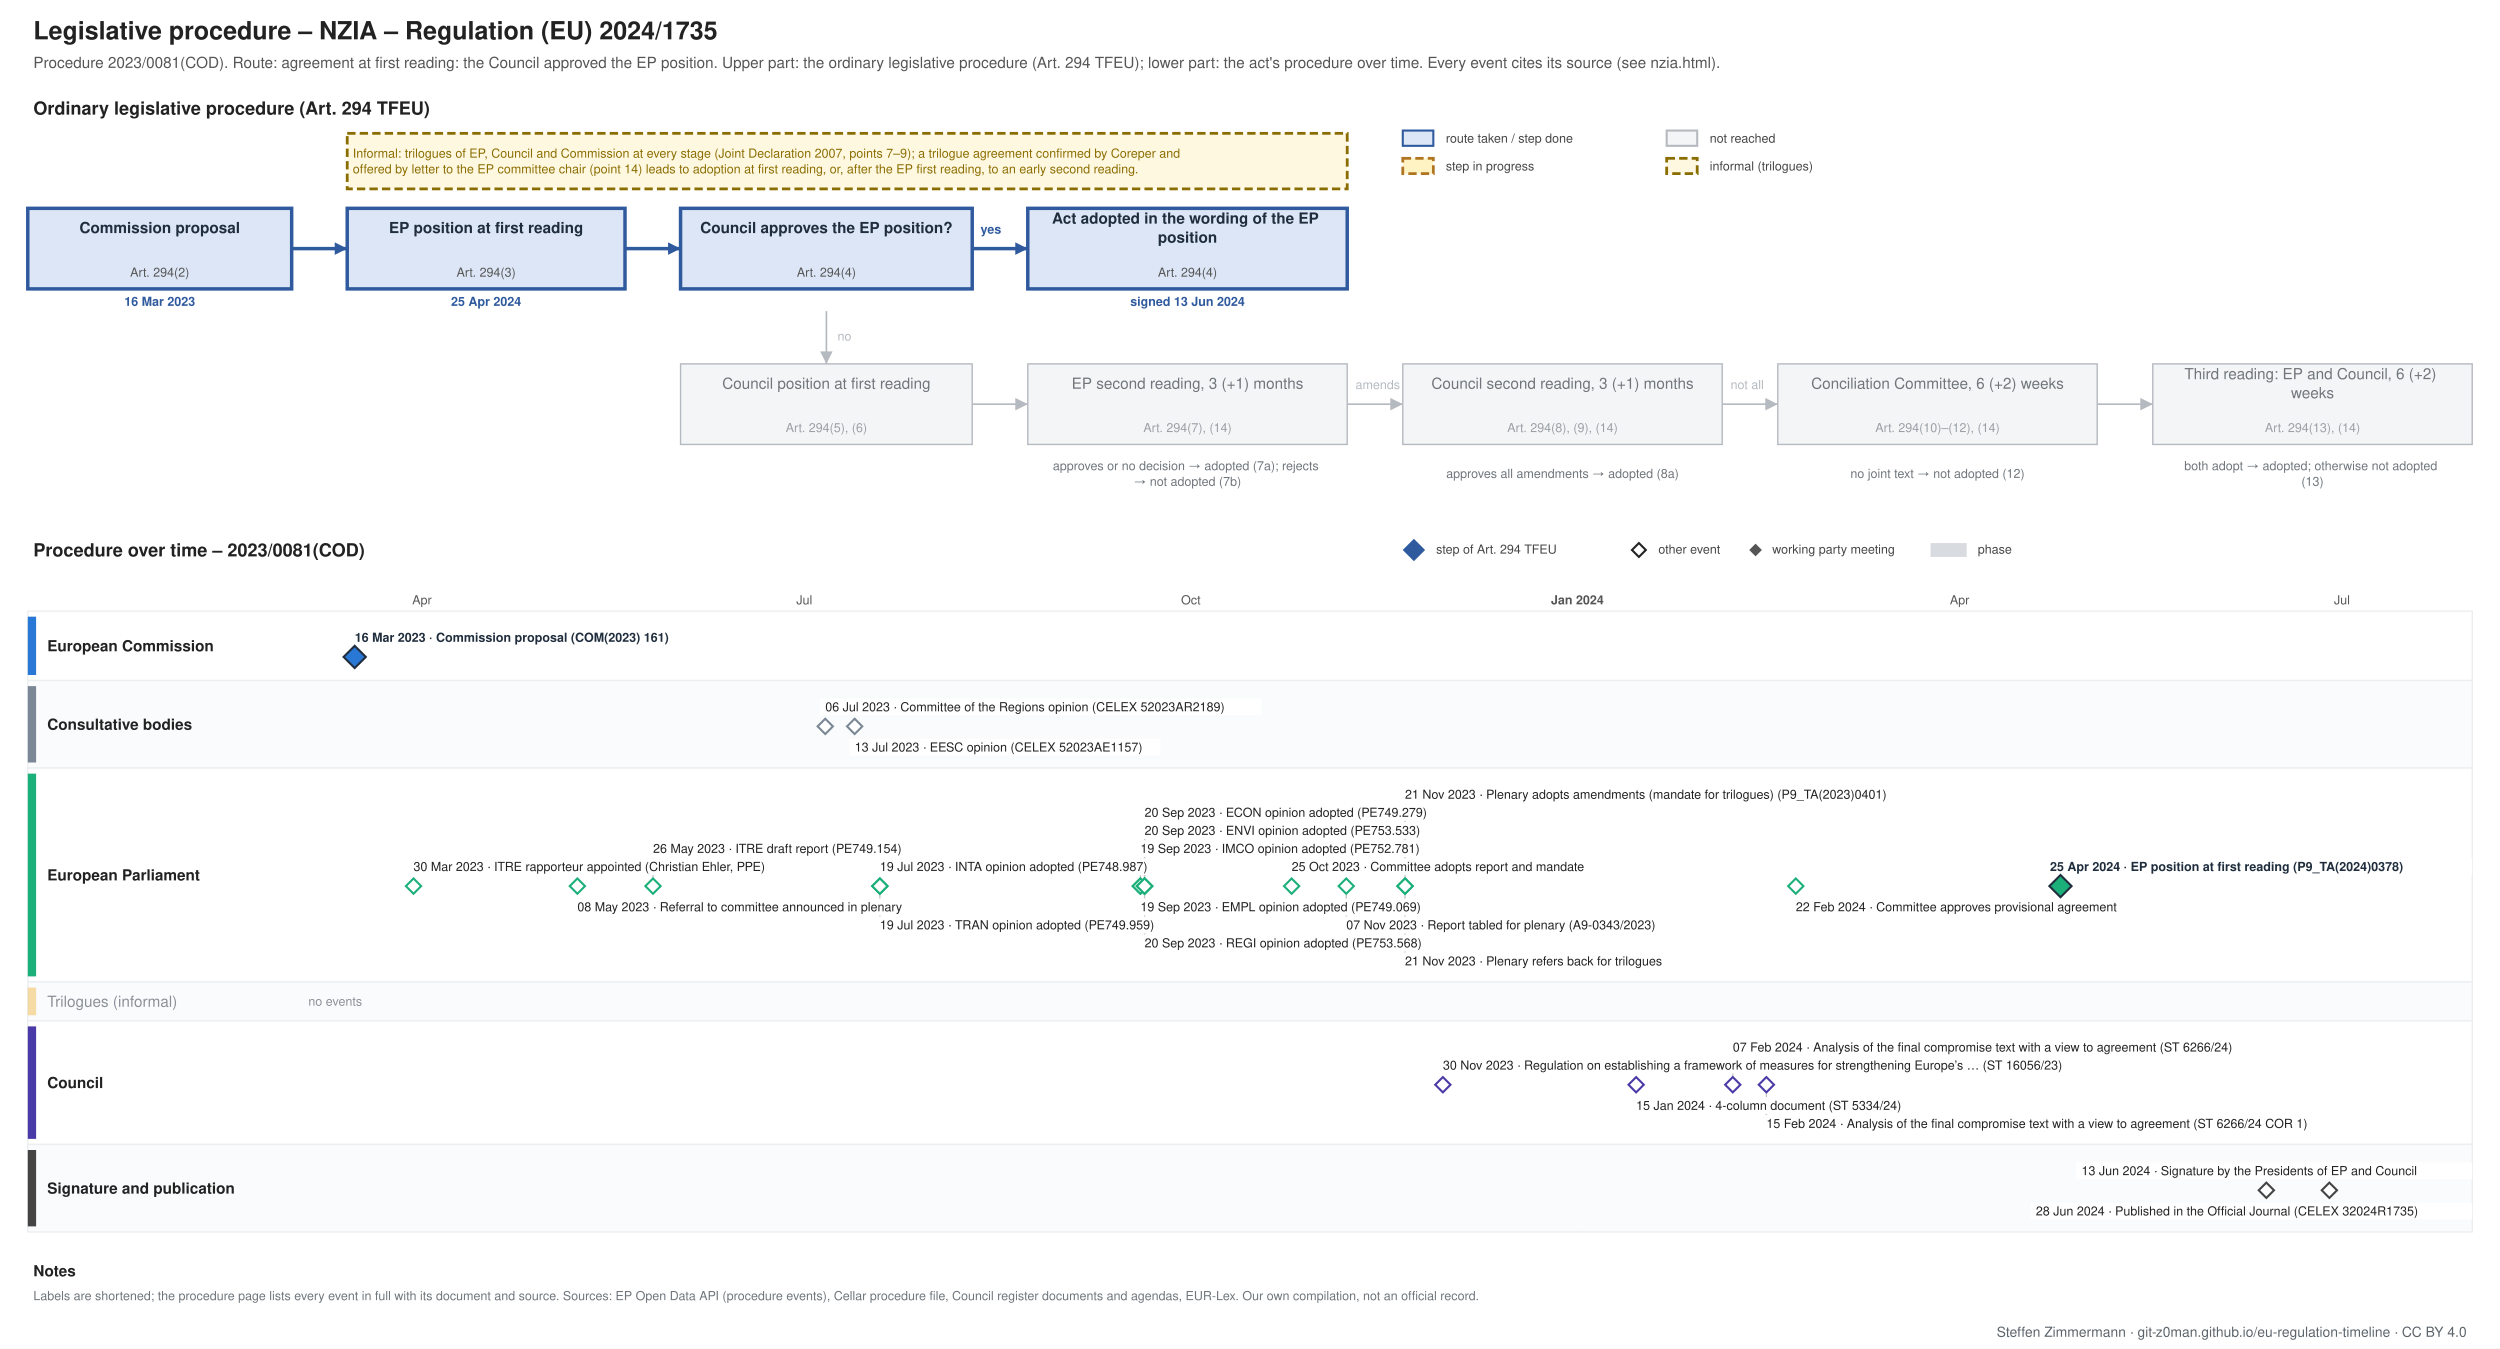
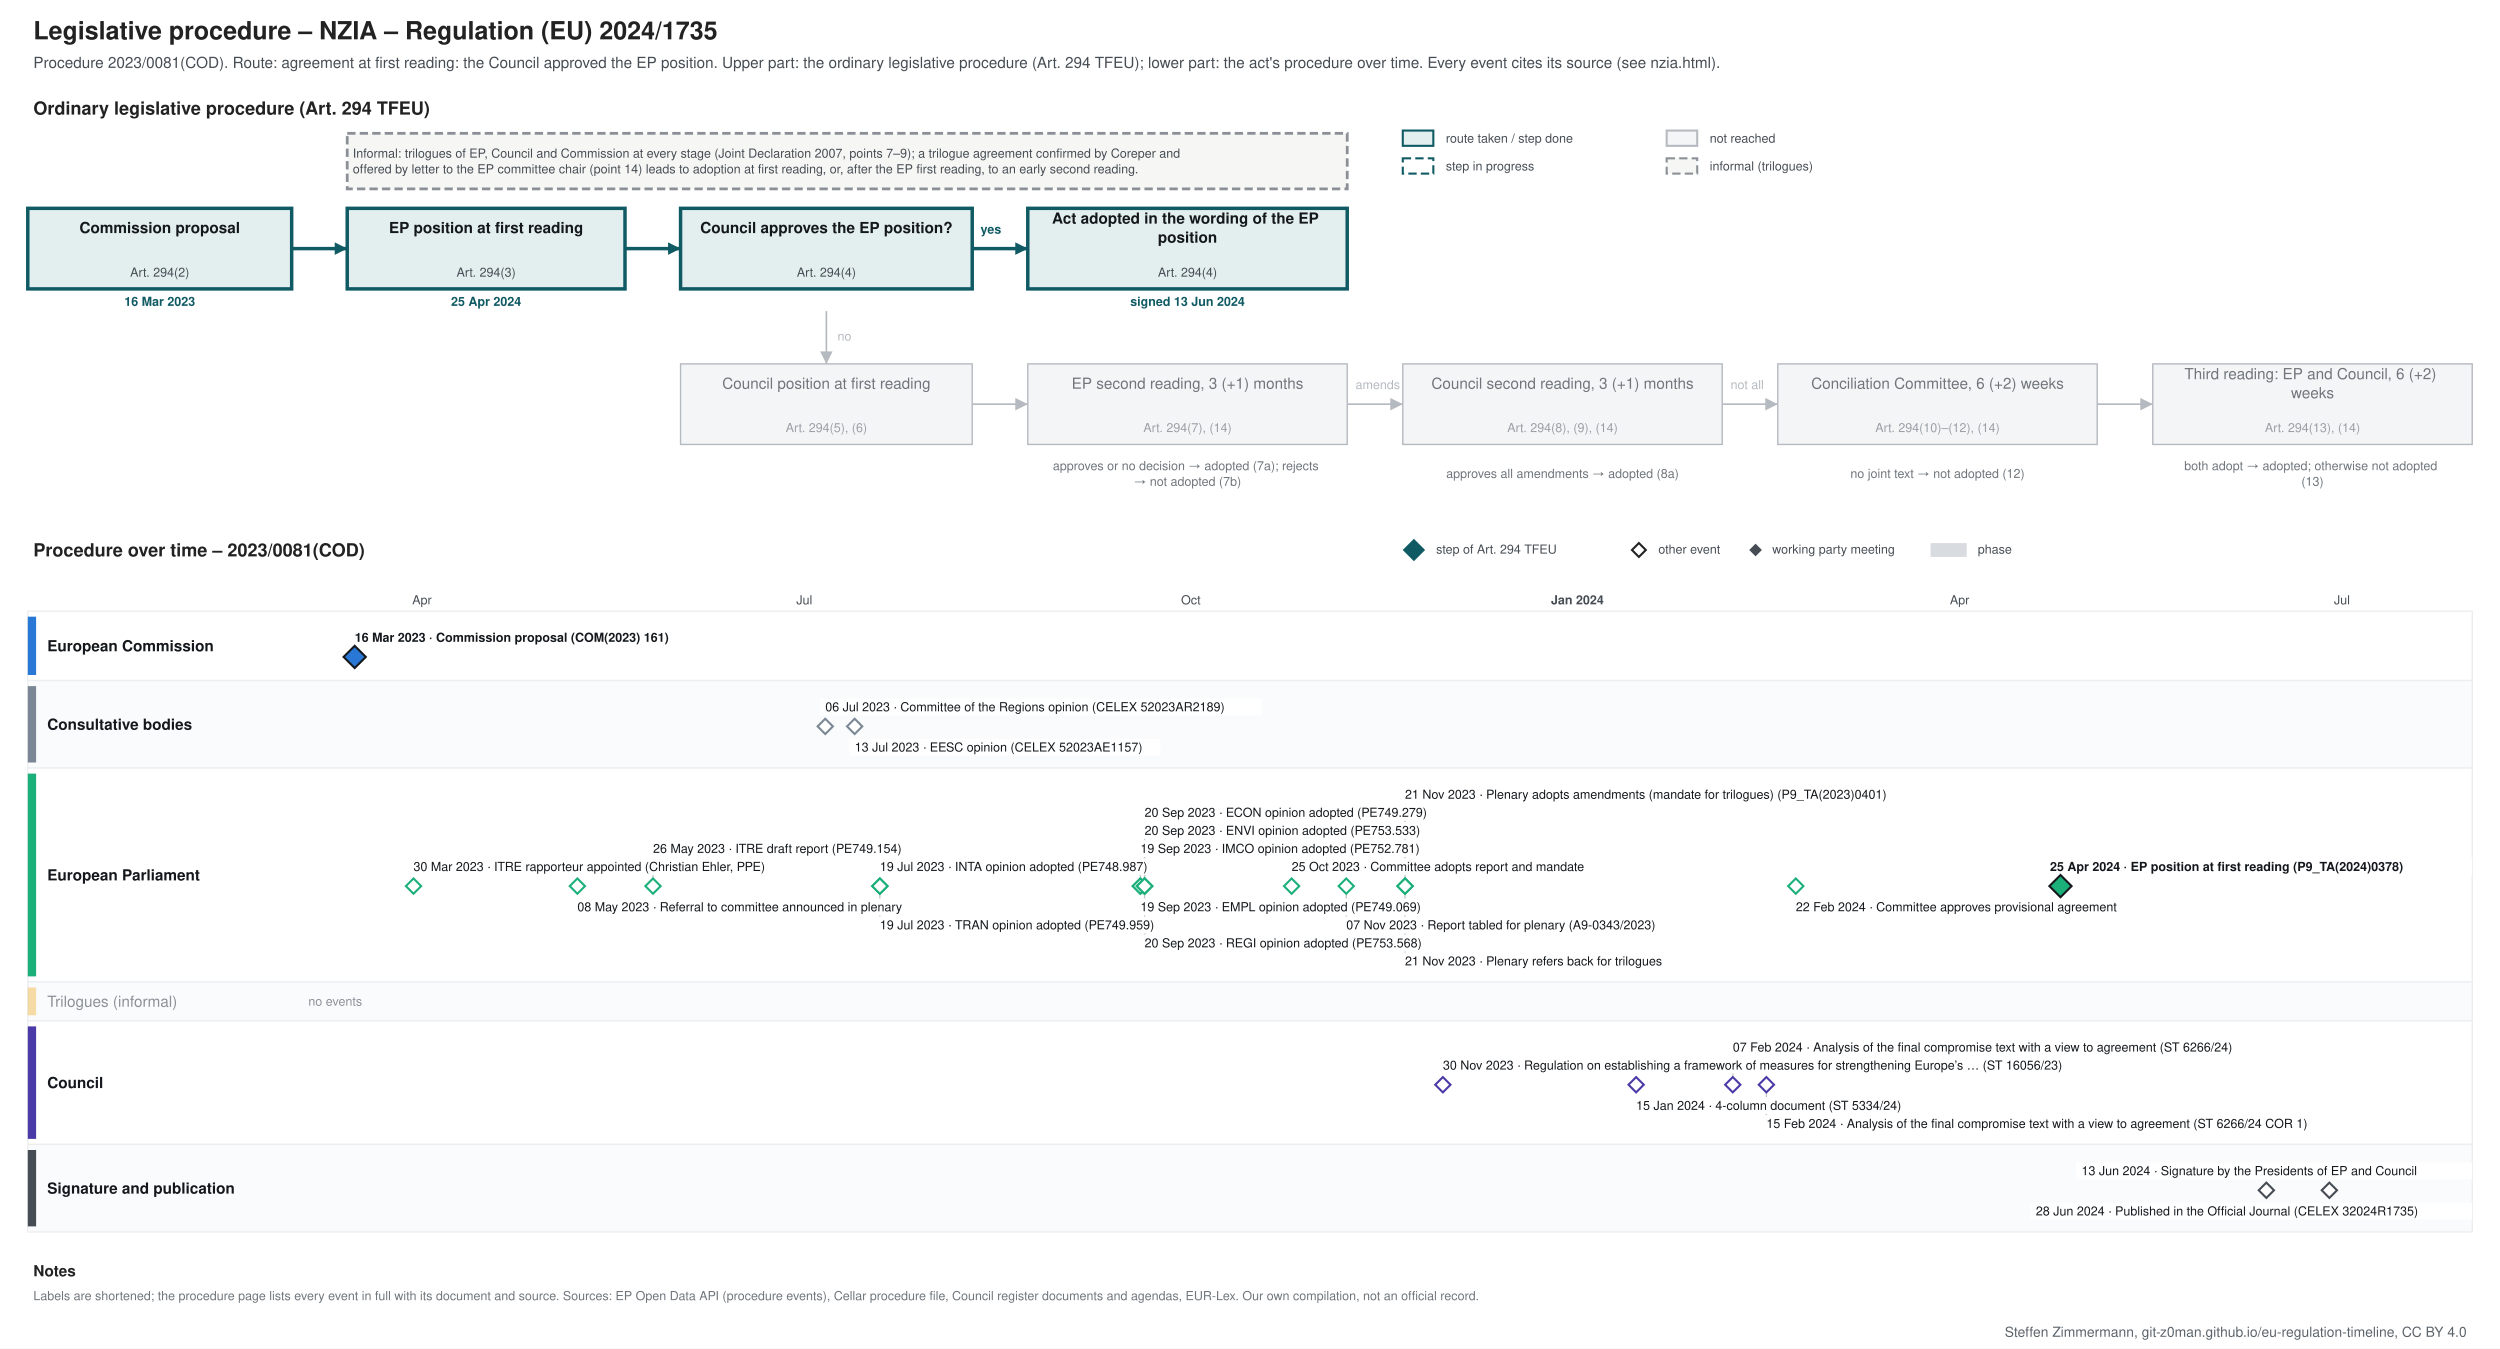
- <svg xmlns="http://www.w3.org/2000/svg" xmlns:xlink="http://www.w3.org/1999/xlink" width="1800" height="971" viewBox="0 0 1800 971" font-family="Helvetica, Arial, sans-serif">
+ <svg xmlns="http://www.w3.org/2000/svg" xmlns:xlink="http://www.w3.org/1999/xlink" width="1800" height="971" viewBox="0 0 1800 971" font-family="&quot;Source Sans 3&quot;, Helvetica, Arial, sans-serif">
  <rect width="1800" height="971" fill="#ffffff" />
  <g class="procedure" data-route="agreement at first reading: the Council approved the EP position" data-state="adopted" data-as_of="">
    <text font-size="18" fill="#222222" text-anchor="start" font-weight="bold">
      <tspan x="24.0" y="28.3">Legislative procedure – NZIA – Regulation (EU) 2024/1735</tspan>
    </text>
-     <text font-size="11" fill="#555555" text-anchor="start">
+     <text font-size="11" fill="#454c53" text-anchor="start">
      <tspan x="24.0" y="48.9">Procedure 2023/0081(COD). Route: agreement at first reading: the Council approved the EP position. Upper part: the ordinary legislative procedure (Art. 294 TFEU); lower part: the act's procedure over time. Every event cites its source (see nzia.html).</tspan>
    </text>
    <text font-size="13" fill="#222222" text-anchor="start" font-weight="bold">
      <tspan x="24.0" y="82.5">Ordinary legislative procedure (Art. 294 TFEU)</tspan>
    </text>
-     <rect x="1010.0" y="94.0" width="22.0" height="11.0" fill="#dce6f6" stroke="#2f5a9e" stroke-width="1.5" />
-     <text font-size="9" fill="#444444" text-anchor="start">
+     <rect x="1010.0" y="94.0" width="22.0" height="11.0" fill="#e3eeef" stroke="#0f5a63" stroke-width="1.5" />
+     <text font-size="9" fill="#454c53" text-anchor="start">
      <tspan x="1041.0" y="102.7">route taken / step done</tspan>
    </text>
-     <rect x="1010.0" y="114.0" width="22.0" height="11.0" fill="#fff3c4" stroke="#b07520" stroke-dasharray="6 3" stroke-width="2" />
-     <text font-size="9" fill="#444444" text-anchor="start">
+     <rect x="1010.0" y="114.0" width="22.0" height="11.0" fill="#ffffff" stroke="#0f5a63" stroke-dasharray="6 3" stroke-width="1.5" />
+     <text font-size="9" fill="#454c53" text-anchor="start">
      <tspan x="1041.0" y="122.7">step in progress</tspan>
    </text>
    <rect x="1200.0" y="94.0" width="22.0" height="11.0" fill="#f4f5f6" stroke="#b5bac0" stroke-width="1.5" />
-     <text font-size="9" fill="#444444" text-anchor="start">
+     <text font-size="9" fill="#454c53" text-anchor="start">
      <tspan x="1231.0" y="102.7">not reached</tspan>
    </text>
-     <rect x="1200.0" y="114.0" width="22.0" height="11.0" fill="#fff8e1" stroke="#8a6d00" stroke-dasharray="6 3" stroke-width="2" />
-     <text font-size="9" fill="#444444" text-anchor="start">
+     <rect x="1200.0" y="114.0" width="22.0" height="11.0" fill="#f6f6f4" stroke="#8a9096" stroke-dasharray="6 3" stroke-width="1.5" />
+     <text font-size="9" fill="#454c53" text-anchor="start">
      <tspan x="1231.0" y="122.7">informal (trilogues)</tspan>
    </text>
-     <rect x="20.0" y="150.0" width="190.0" height="58.0" fill="#dce6f6" stroke="#2f5a9e" stroke-width="2.5" />
-     <text font-size="11" fill="#1f2d3d" text-anchor="middle" font-weight="bold">
+     <rect x="20.0" y="150.0" width="190.0" height="58.0" fill="#e3eeef" stroke="#0f5a63" stroke-width="2.5" />
+     <text font-size="11" fill="#14181c" text-anchor="middle" font-weight="bold">
      <tspan x="115.0" y="167.8">Commission proposal</tspan>
    </text>
-     <text font-size="9" fill="#555555" text-anchor="middle">
+     <text font-size="9" fill="#454c53" text-anchor="middle">
      <tspan x="115.0" y="199.2">Art. 294(2)</tspan>
    </text>
-     <text font-size="9" fill="#2f5a9e" text-anchor="middle" font-weight="bold">
+     <text font-size="9" fill="#0f5a63" text-anchor="middle" font-weight="bold">
      <tspan x="115.0" y="220.2">16 Mar 2023</tspan>
    </text>
-     <rect x="250.0" y="150.0" width="200.0" height="58.0" fill="#dce6f6" stroke="#2f5a9e" stroke-width="2.5" />
-     <text font-size="11" fill="#1f2d3d" text-anchor="middle" font-weight="bold">
+     <rect x="250.0" y="150.0" width="200.0" height="58.0" fill="#e3eeef" stroke="#0f5a63" stroke-width="2.5" />
+     <text font-size="11" fill="#14181c" text-anchor="middle" font-weight="bold">
      <tspan x="350.0" y="167.8">EP position at first reading</tspan>
    </text>
-     <text font-size="9" fill="#555555" text-anchor="middle">
+     <text font-size="9" fill="#454c53" text-anchor="middle">
      <tspan x="350.0" y="199.2">Art. 294(3)</tspan>
    </text>
-     <text font-size="9" fill="#2f5a9e" text-anchor="middle" font-weight="bold">
+     <text font-size="9" fill="#0f5a63" text-anchor="middle" font-weight="bold">
      <tspan x="350.0" y="220.2">25 Apr 2024</tspan>
    </text>
-     <rect x="490.0" y="150.0" width="210.0" height="58.0" fill="#dce6f6" stroke="#2f5a9e" stroke-width="2.5" />
-     <text font-size="11" fill="#1f2d3d" text-anchor="middle" font-weight="bold">
+     <rect x="490.0" y="150.0" width="210.0" height="58.0" fill="#e3eeef" stroke="#0f5a63" stroke-width="2.5" />
+     <text font-size="11" fill="#14181c" text-anchor="middle" font-weight="bold">
      <tspan x="595.0" y="167.8">Council approves the EP position?</tspan>
    </text>
-     <text font-size="9" fill="#555555" text-anchor="middle">
+     <text font-size="9" fill="#454c53" text-anchor="middle">
      <tspan x="595.0" y="199.2">Art. 294(4)</tspan>
    </text>
-     <rect x="740.0" y="150.0" width="230.0" height="58.0" fill="#dce6f6" stroke="#2f5a9e" stroke-width="2.5" />
-     <text font-size="11" fill="#1f2d3d" text-anchor="middle" font-weight="bold">
+     <rect x="740.0" y="150.0" width="230.0" height="58.0" fill="#e3eeef" stroke="#0f5a63" stroke-width="2.5" />
+     <text font-size="11" fill="#14181c" text-anchor="middle" font-weight="bold">
      <tspan x="855.0" y="161.0">Act adopted in the wording of the EP</tspan>
      <tspan x="855.0" y="174.7">position</tspan>
    </text>
-     <text font-size="9" fill="#555555" text-anchor="middle">
+     <text font-size="9" fill="#454c53" text-anchor="middle">
      <tspan x="855.0" y="199.2">Art. 294(4)</tspan>
    </text>
-     <text font-size="9" fill="#2f5a9e" text-anchor="middle" font-weight="bold">
+     <text font-size="9" fill="#0f5a63" text-anchor="middle" font-weight="bold">
      <tspan x="855.0" y="220.2">signed 13 Jun 2024</tspan>
    </text>
    <rect x="490.0" y="262.0" width="210.0" height="58.0" fill="#f4f5f6" stroke="#b5bac0" stroke-width="1" />
    <text font-size="11" fill="#6f757b" text-anchor="middle">
      <tspan x="595.0" y="279.9">Council position at first reading</tspan>
    </text>
    <text font-size="9" fill="#9aa0a6" text-anchor="middle">
      <tspan x="595.0" y="311.1">Art. 294(5), (6)</tspan>
    </text>
    <rect x="740.0" y="262.0" width="230.0" height="58.0" fill="#f4f5f6" stroke="#b5bac0" stroke-width="1" />
    <text font-size="11" fill="#6f757b" text-anchor="middle">
      <tspan x="855.0" y="279.9">EP second reading, 3 (+1) months</tspan>
    </text>
    <text font-size="9" fill="#9aa0a6" text-anchor="middle">
      <tspan x="855.0" y="311.1">Art. 294(7), (14)</tspan>
    </text>
    <rect x="1010.0" y="262.0" width="230.0" height="58.0" fill="#f4f5f6" stroke="#b5bac0" stroke-width="1" />
    <text font-size="11" fill="#6f757b" text-anchor="middle">
      <tspan x="1125.0" y="279.9">Council second reading, 3 (+1) months</tspan>
    </text>
    <text font-size="9" fill="#9aa0a6" text-anchor="middle">
      <tspan x="1125.0" y="311.1">Art. 294(8), (9), (14)</tspan>
    </text>
    <rect x="1280.0" y="262.0" width="230.0" height="58.0" fill="#f4f5f6" stroke="#b5bac0" stroke-width="1" />
    <text font-size="11" fill="#6f757b" text-anchor="middle">
      <tspan x="1395.0" y="279.9">Conciliation Committee, 6 (+2) weeks</tspan>
    </text>
    <text font-size="9" fill="#9aa0a6" text-anchor="middle">
      <tspan x="1395.0" y="311.1">Art. 294(10)–(12), (14)</tspan>
    </text>
    <rect x="1550.0" y="262.0" width="230.0" height="58.0" fill="#f4f5f6" stroke="#b5bac0" stroke-width="1" />
    <text font-size="11" fill="#6f757b" text-anchor="middle">
      <tspan x="1665.0" y="273.0">Third reading: EP and Council, 6 (+2)</tspan>
      <tspan x="1665.0" y="286.7">weeks</tspan>
    </text>
    <text font-size="9" fill="#9aa0a6" text-anchor="middle">
      <tspan x="1665.0" y="311.1">Art. 294(13), (14)</tspan>
    </text>
    <text font-size="9" fill="#6f757b" text-anchor="middle">
      <tspan x="855.0" y="338.5">approves or no decision → adopted (7a); rejects</tspan>
      <tspan x="855.0" y="349.8">→ not adopted (7b)</tspan>
    </text>
    <text font-size="9" fill="#6f757b" text-anchor="middle">
      <tspan x="1125.0" y="344.1">approves all amendments → adopted (8a)</tspan>
    </text>
    <text font-size="9" fill="#6f757b" text-anchor="middle">
      <tspan x="1395.0" y="344.1">no joint text → not adopted (12)</tspan>
    </text>
    <text font-size="9" fill="#6f757b" text-anchor="middle">
      <tspan x="1665.0" y="338.5">both adopt → adopted; otherwise not adopted</tspan>
      <tspan x="1665.0" y="349.8">(13)</tspan>
    </text>
-     <polyline points="210.0,179.0 250.0,179.0" fill="none" stroke="#2f5a9e" stroke-width="2.5" />
-     <polygon points="250.0,179.0 241.0,183.5 241.0,174.5" fill="#2f5a9e" />
-     <polyline points="450.0,179.0 490.0,179.0" fill="none" stroke="#2f5a9e" stroke-width="2.5" />
-     <polygon points="490.0,179.0 481.0,183.5 481.0,174.5" fill="#2f5a9e" />
-     <polyline points="700.0,179.0 740.0,179.0" fill="none" stroke="#2f5a9e" stroke-width="2.5" />
-     <polygon points="740.0,179.0 731.0,183.5 731.0,174.5" fill="#2f5a9e" />
-     <text font-size="9" fill="#2f5a9e" text-anchor="start" font-weight="bold">
+     <polyline points="210.0,179.0 250.0,179.0" fill="none" stroke="#0f5a63" stroke-width="2.5" />
+     <polygon points="250.0,179.0 241.0,183.5 241.0,174.5" fill="#0f5a63" />
+     <polyline points="450.0,179.0 490.0,179.0" fill="none" stroke="#0f5a63" stroke-width="2.5" />
+     <polygon points="490.0,179.0 481.0,183.5 481.0,174.5" fill="#0f5a63" />
+     <polyline points="700.0,179.0 740.0,179.0" fill="none" stroke="#0f5a63" stroke-width="2.5" />
+     <polygon points="740.0,179.0 731.0,183.5 731.0,174.5" fill="#0f5a63" />
+     <text font-size="9" fill="#0f5a63" text-anchor="start" font-weight="bold">
      <tspan x="706.0" y="168.2">yes</tspan>
    </text>
    <polyline points="595.0,224.0 595.0,262.0" fill="none" stroke="#b5bac0" stroke-width="1.2" />
    <polygon points="595.0,262.0 590.5,253.0 599.5,253.0" fill="#b5bac0" />
    <text font-size="9" fill="#b5bac0" text-anchor="start">
      <tspan x="603.0" y="245.2">no</tspan>
    </text>
    <polyline points="700.0,291.0 740.0,291.0" fill="none" stroke="#b5bac0" stroke-width="1.2" />
    <polygon points="740.0,291.0 731.0,295.5 731.0,286.5" fill="#b5bac0" />
    <polyline points="970.0,291.0 1010.0,291.0" fill="none" stroke="#b5bac0" stroke-width="1.2" />
    <polygon points="1010.0,291.0 1001.0,295.5 1001.0,286.5" fill="#b5bac0" />
    <polyline points="1240.0,291.0 1280.0,291.0" fill="none" stroke="#b5bac0" stroke-width="1.2" />
    <polygon points="1280.0,291.0 1271.0,295.5 1271.0,286.5" fill="#b5bac0" />
    <polyline points="1510.0,291.0 1550.0,291.0" fill="none" stroke="#b5bac0" stroke-width="1.2" />
    <polygon points="1550.0,291.0 1541.0,295.5 1541.0,286.5" fill="#b5bac0" />
    <text font-size="9" fill="#b5bac0" text-anchor="start">
      <tspan x="976.0" y="280.1">amends</tspan>
    </text>
    <text font-size="9" fill="#b5bac0" text-anchor="start">
      <tspan x="1246.0" y="280.1">not all</tspan>
    </text>
-     <rect x="250.0" y="96.0" width="720.0" height="40.0" fill="#fff8e1" stroke="#8a6d00" stroke-dasharray="6 3" stroke-width="2" />
-     <text font-size="9" fill="#8a6d00" text-anchor="start">
+     <rect x="250.0" y="96.0" width="720.0" height="40.0" fill="#f6f6f4" stroke="#8a9096" stroke-dasharray="6 3" stroke-width="2" />
+     <text font-size="9" fill="#454c53" text-anchor="start">
      <tspan x="254.0" y="113.5">Informal: trilogues of EP, Council and Commission at every stage (Joint Declaration 2007, points 7–9); a trilogue agreement confirmed by Coreper and</tspan>
      <tspan x="254.0" y="124.8">offered by letter to the EP committee chair (point 14) leads to adoption at first reading, or, after the EP first reading, to an early second reading.</tspan>
    </text>
    <text font-size="13" fill="#222222" text-anchor="start" font-weight="bold">
      <tspan x="24.0" y="400.6">Procedure over time – 2023/0081(COD)</tspan>
    </text>
-     <polygon points="1018,389 1025,396 1018,403 1011,396" fill="#2f5a9e" stroke="#2f5a9e" stroke-width="1.5" />
-     <text font-size="9" fill="#444444" text-anchor="start">
+     <polygon points="1018,389 1025,396 1018,403 1011,396" fill="#0f5a63" stroke="#0f5a63" stroke-width="1.5" />
+     <text font-size="9" fill="#454c53" text-anchor="start">
      <tspan x="1034.0" y="398.6">step of Art. 294 TFEU</tspan>
    </text>
    <polygon points="1180,391 1185,396 1180,401 1175,396" fill="#ffffff" stroke="#222222" stroke-width="1.5" />
-     <text font-size="9" fill="#444444" text-anchor="start">
+     <text font-size="9" fill="#454c53" text-anchor="start">
      <tspan x="1194.0" y="398.6">other event</tspan>
    </text>
-     <polygon points="1264,392.5 1267.5,396 1264,399.5 1260.5,396" fill="#555555" stroke="#555555" stroke-width="1.5" />
-     <text font-size="9" fill="#444444" text-anchor="start">
+     <polygon points="1264,392.5 1267.5,396 1264,399.5 1260.5,396" fill="#454c53" stroke="#454c53" stroke-width="1.5" />
+     <text font-size="9" fill="#454c53" text-anchor="start">
      <tspan x="1276.0" y="398.6">working party meeting</tspan>
    </text>
    <rect x="1390.0" y="391.0" width="26.0" height="10.0" fill="#7b8794" stroke="none" opacity="0.3" />
-     <text font-size="9" fill="#444444" text-anchor="start">
+     <text font-size="9" fill="#454c53" text-anchor="start">
      <tspan x="1424.0" y="398.6">phase</tspan>
    </text>
    <line x1="210.0" y1="440.0" x2="210.0" y2="887.0" stroke="#e3e6e9" stroke-width="1" />
    <line x1="303.8" y1="440.0" x2="303.8" y2="887.0" stroke="#e3e6e9" stroke-width="1" />
-     <text font-size="9" fill="#555555" text-anchor="middle">
+     <text font-size="9" fill="#454c53" text-anchor="middle">
      <tspan x="303.8" y="435.1">Apr</tspan>
    </text>
    <line x1="394.5" y1="440.0" x2="394.5" y2="887.0" stroke="#e3e6e9" stroke-width="1" />
    <line x1="488.3" y1="440.0" x2="488.3" y2="887.0" stroke="#e3e6e9" stroke-width="1" />
    <line x1="579.1" y1="440.0" x2="579.1" y2="887.0" stroke="#e3e6e9" stroke-width="1" />
-     <text font-size="9" fill="#555555" text-anchor="middle">
+     <text font-size="9" fill="#454c53" text-anchor="middle">
      <tspan x="579.1" y="435.1">Jul</tspan>
    </text>
    <line x1="672.8" y1="440.0" x2="672.8" y2="887.0" stroke="#e3e6e9" stroke-width="1" />
    <line x1="766.6" y1="440.0" x2="766.6" y2="887.0" stroke="#e3e6e9" stroke-width="1" />
    <line x1="857.4" y1="440.0" x2="857.4" y2="887.0" stroke="#e3e6e9" stroke-width="1" />
-     <text font-size="9" fill="#555555" text-anchor="middle">
+     <text font-size="9" fill="#454c53" text-anchor="middle">
      <tspan x="857.4" y="435.1">Oct</tspan>
    </text>
    <line x1="951.1" y1="440.0" x2="951.1" y2="887.0" stroke="#e3e6e9" stroke-width="1" />
    <line x1="1041.9" y1="440.0" x2="1041.9" y2="887.0" stroke="#e3e6e9" stroke-width="1" />
    <line x1="1135.7" y1="440.0" x2="1135.7" y2="887.0" stroke="#b5bac0" stroke-width="1" />
-     <text font-size="9" fill="#555555" text-anchor="middle" font-weight="bold">
+     <text font-size="9" fill="#454c53" text-anchor="middle" font-weight="bold">
      <tspan x="1135.7" y="435.1">Jan 2024</tspan>
    </text>
    <line x1="1229.4" y1="440.0" x2="1229.4" y2="887.0" stroke="#e3e6e9" stroke-width="1" />
    <line x1="1317.2" y1="440.0" x2="1317.2" y2="887.0" stroke="#e3e6e9" stroke-width="1" />
    <line x1="1410.9" y1="440.0" x2="1410.9" y2="887.0" stroke="#e3e6e9" stroke-width="1" />
-     <text font-size="9" fill="#555555" text-anchor="middle">
+     <text font-size="9" fill="#454c53" text-anchor="middle">
      <tspan x="1410.9" y="435.1">Apr</tspan>
    </text>
    <line x1="1501.7" y1="440.0" x2="1501.7" y2="887.0" stroke="#e3e6e9" stroke-width="1" />
    <line x1="1595.5" y1="440.0" x2="1595.5" y2="887.0" stroke="#e3e6e9" stroke-width="1" />
    <line x1="1686.2" y1="440.0" x2="1686.2" y2="887.0" stroke="#e3e6e9" stroke-width="1" />
-     <text font-size="9" fill="#555555" text-anchor="middle">
+     <text font-size="9" fill="#454c53" text-anchor="middle">
      <tspan x="1686.2" y="435.1">Jul</tspan>
    </text>
    <line x1="1780.0" y1="440.0" x2="1780.0" y2="887.0" stroke="#e3e6e9" stroke-width="1" />
    <rect x="20.0" y="440.0" width="1760.0" height="50.0" fill="#ffffff" stroke="#eceef0" />
    <rect x="20.0" y="444.0" width="6.0" height="42.0" fill="#2a78d6" stroke="none" />
-     <text font-size="11" fill="#222222" text-anchor="start" font-weight="bold">
+     <text font-size="11" fill="#14181c" text-anchor="start" font-weight="bold">
      <tspan x="34.0" y="468.9">European Commission</tspan>
    </text>
    <rect x="20.0" y="490.0" width="1760.0" height="63.0" fill="#fafbfc" stroke="#eceef0" />
    <rect x="20.0" y="494.0" width="6.0" height="55.0" fill="#7b8794" stroke="none" />
-     <text font-size="11" fill="#222222" text-anchor="start" font-weight="bold">
+     <text font-size="11" fill="#14181c" text-anchor="start" font-weight="bold">
      <tspan x="34.0" y="525.4">Consultative bodies</tspan>
    </text>
    <rect x="20.0" y="553.0" width="1760.0" height="154.0" fill="#ffffff" stroke="#eceef0" />
    <rect x="20.0" y="557.0" width="6.0" height="146.0" fill="#1baf7a" stroke="none" />
-     <text font-size="11" fill="#222222" text-anchor="start" font-weight="bold">
+     <text font-size="11" fill="#14181c" text-anchor="start" font-weight="bold">
      <tspan x="34.0" y="633.9">European Parliament</tspan>
    </text>
    <rect x="20.0" y="707.0" width="1760.0" height="28.0" fill="#fafbfc" stroke="#eceef0" />
    <rect x="20.0" y="711.0" width="6.0" height="20.0" fill="#eda100" stroke="none" opacity="0.35" />
    <text font-size="11" fill="#8a9097" text-anchor="start">
      <tspan x="34.0" y="724.9">Trilogues (informal)</tspan>
    </text>
    <text font-size="9" fill="#8a9097" text-anchor="start">
      <tspan x="222.0" y="724.1">no events</tspan>
    </text>
    <rect x="20.0" y="735.0" width="1760.0" height="89.0" fill="#ffffff" stroke="#eceef0" />
    <rect x="20.0" y="739.0" width="6.0" height="81.0" fill="#4a3aa7" stroke="none" />
-     <text font-size="11" fill="#222222" text-anchor="start" font-weight="bold">
+     <text font-size="11" fill="#14181c" text-anchor="start" font-weight="bold">
      <tspan x="34.0" y="783.4">Council</tspan>
    </text>
    <rect x="20.0" y="824.0" width="1760.0" height="63.0" fill="#fafbfc" stroke="#eceef0" />
-     <rect x="20.0" y="828.0" width="6.0" height="55.0" fill="#444444" stroke="none" />
-     <text font-size="11" fill="#222222" text-anchor="start" font-weight="bold">
+     <rect x="20.0" y="828.0" width="6.0" height="55.0" fill="#454c53" stroke="none" />
+     <text font-size="11" fill="#14181c" text-anchor="start" font-weight="bold">
      <tspan x="34.0" y="859.4">Signature and publication</tspan>
    </text>
    <rect x="251.4" y="453.0" width="253.0" height="12.0" fill="#ffffff" />
    <a xlink:href="https://eur-lex.europa.eu/legal-content/EN/TXT/?uri=CELEX:52023PC0161" target="_blank">
-       <text font-size="9" fill="#1f2d3d" text-anchor="start" font-weight="bold">
+       <text font-size="9" fill="#14181c" text-anchor="start" font-weight="bold">
        <tspan x="255.4" y="462.1">16 Mar 2023 · Commission proposal (COM(2023) 161)</tspan>
      </text>
    </a>
    <a xlink:href="https://eur-lex.europa.eu/legal-content/EN/TXT/?uri=CELEX:52023PC0161" target="_blank">
-       <polygon points="255.376,465 263.376,473 255.376,481 247.376,473" fill="#2a78d6" stroke="#1f2d3d" stroke-width="1.5" />
+       <polygon points="255.376,465 263.376,473 255.376,481 247.376,473" fill="#2a78d6" stroke="#14181c" stroke-width="1.5" />
    </a>
    <rect x="590.2" y="503.0" width="318.2" height="12.0" fill="#ffffff" />
    <a xlink:href="https://eur-lex.europa.eu/legal-content/EN/TXT/?uri=CELEX:52023AR2189" target="_blank">
-       <text font-size="9" fill="#222222" text-anchor="start">
+       <text font-size="9" fill="#14181c" text-anchor="start">
        <tspan x="594.2" y="512.1">06 Jul 2023 · Committee of the Regions opinion (CELEX 52023AR2189)</tspan>
      </text>
    </a>
    <rect x="611.4" y="532.0" width="224.2" height="12.0" fill="#ffffff" />
    <a xlink:href="https://eur-lex.europa.eu/legal-content/EN/TXT/?uri=CELEX:52023AE1157" target="_blank">
-       <text font-size="9" fill="#222222" text-anchor="start">
+       <text font-size="9" fill="#14181c" text-anchor="start">
        <tspan x="615.4" y="541.1">13 Jul 2023 · EESC opinion (CELEX 52023AE1157)</tspan>
      </text>
    </a>
    <a xlink:href="https://eur-lex.europa.eu/legal-content/EN/TXT/?uri=CELEX:52023AR2189" target="_blank">
      <polygon points="594.181,517.5 599.681,523 594.181,528.5 588.681,523" fill="#ffffff" stroke="#7b8794" stroke-width="1.5" />
    </a>
    <a xlink:href="https://eur-lex.europa.eu/legal-content/EN/TXT/?uri=CELEX:52023AE1157" target="_blank">
      <polygon points="615.356,517.5 620.856,523 615.356,528.5 609.856,523" fill="#ffffff" stroke="#7b8794" stroke-width="1.5" />
    </a>
    <line x1="470.2" y1="618.0" x2="470.2" y2="632.0" stroke="#c3c8cd" stroke-width="1" />
    <line x1="633.5" y1="660.0" x2="633.5" y2="644.0" stroke="#c3c8cd" stroke-width="1" />
    <line x1="821.1" y1="618.0" x2="821.1" y2="632.0" stroke="#c3c8cd" stroke-width="1" />
    <line x1="824.1" y1="605.0" x2="824.1" y2="632.0" stroke="#c3c8cd" stroke-width="1" />
    <line x1="824.1" y1="673.0" x2="824.1" y2="644.0" stroke="#c3c8cd" stroke-width="1" />
    <line x1="824.1" y1="592.0" x2="824.1" y2="632.0" stroke="#c3c8cd" stroke-width="1" />
    <line x1="969.3" y1="660.0" x2="969.3" y2="644.0" stroke="#c3c8cd" stroke-width="1" />
    <line x1="1011.6" y1="686.0" x2="1011.6" y2="644.0" stroke="#c3c8cd" stroke-width="1" />
    <line x1="1011.6" y1="579.0" x2="1011.6" y2="632.0" stroke="#c3c8cd" stroke-width="1" />
    <rect x="1472.0" y="618.0" width="308.0" height="12.0" fill="#ffffff" />
    <a xlink:href="https://data.europarl.europa.eu/distribution/doc/TA-9-2024-0378_en.pdf" target="_blank">
-       <text font-size="9" fill="#1f2d3d" text-anchor="start" font-weight="bold">
+       <text font-size="9" fill="#14181c" text-anchor="start" font-weight="bold">
        <tspan x="1476.0" y="627.1">25 Apr 2024 · EP position at first reading (P9_TA(2024)0378)</tspan>
      </text>
    </a>
    <rect x="293.7" y="618.0" width="299.4" height="12.0" fill="#ffffff" />
-     <text font-size="9" fill="#222222" text-anchor="start">
+     <text font-size="9" fill="#14181c" text-anchor="start">
      <tspan x="297.7" y="627.1">30 Mar 2023 · ITRE rapporteur appointed (Christian Ehler, PPE)</tspan>
    </text>
    <rect x="411.7" y="647.0" width="271.2" height="12.0" fill="#ffffff" />
-     <text font-size="9" fill="#222222" text-anchor="start">
+     <text font-size="9" fill="#14181c" text-anchor="start">
      <tspan x="415.7" y="656.1">08 May 2023 · Referral to committee announced in plenary</tspan>
    </text>
    <rect x="466.2" y="605.0" width="210.1" height="12.0" fill="#ffffff" />
    <a xlink:href="https://data.europarl.europa.eu/distribution/reds_iCmRp-Dft/ITRE-PR-749154/ITRE-PR-749154_en.pdf" target="_blank">
-       <text font-size="9" fill="#222222" text-anchor="start">
+       <text font-size="9" fill="#14181c" text-anchor="start">
        <tspan x="470.2" y="614.1">26 May 2023 · ITRE draft report (PE749.154)</tspan>
      </text>
    </a>
    <rect x="629.5" y="618.0" width="224.2" height="12.0" fill="#ffffff" />
    <a xlink:href="https://data.europarl.europa.eu/distribution/reds_iCmOp/INTA-AD-748987/INTA-AD-748987_en.pdf" target="_blank">
-       <text font-size="9" fill="#222222" text-anchor="start">
+       <text font-size="9" fill="#14181c" text-anchor="start">
        <tspan x="633.5" y="627.1">19 Jul 2023 · INTA opinion adopted (PE748.987)</tspan>
      </text>
    </a>
    <rect x="629.5" y="660.0" width="224.2" height="12.0" fill="#ffffff" />
    <a xlink:href="https://data.europarl.europa.eu/distribution/reds_iCmOp/TRAN-AD-749959/TRAN-AD-749959_en.pdf" target="_blank">
-       <text font-size="9" fill="#222222" text-anchor="start">
+       <text font-size="9" fill="#14181c" text-anchor="start">
        <tspan x="633.5" y="669.1">19 Jul 2023 · TRAN opinion adopted (PE749.959)</tspan>
      </text>
    </a>
    <rect x="817.1" y="647.0" width="224.2" height="12.0" fill="#ffffff" />
    <a xlink:href="https://data.europarl.europa.eu/distribution/reds_iCmOp/EMPL-AD-749069/EMPL-AD-749069_en.pdf" target="_blank">
-       <text font-size="9" fill="#222222" text-anchor="start">
+       <text font-size="9" fill="#14181c" text-anchor="start">
        <tspan x="821.1" y="656.1">19 Sep 2023 · EMPL opinion adopted (PE749.069)</tspan>
      </text>
    </a>
    <rect x="817.1" y="605.0" width="224.2" height="12.0" fill="#ffffff" />
    <a xlink:href="https://data.europarl.europa.eu/distribution/reds_iCmOp/IMCO-AD-752781/IMCO-AD-752781_en.pdf" target="_blank">
-       <text font-size="9" fill="#222222" text-anchor="start">
+       <text font-size="9" fill="#14181c" text-anchor="start">
        <tspan x="821.1" y="614.1">19 Sep 2023 · IMCO opinion adopted (PE752.781)</tspan>
      </text>
    </a>
    <rect x="820.1" y="592.0" width="224.2" height="12.0" fill="#ffffff" />
    <a xlink:href="https://data.europarl.europa.eu/distribution/reds_iCmOp/ENVI-AD-753533/ENVI-AD-753533_en.pdf" target="_blank">
-       <text font-size="9" fill="#222222" text-anchor="start">
+       <text font-size="9" fill="#14181c" text-anchor="start">
        <tspan x="824.1" y="601.1">20 Sep 2023 · ENVI opinion adopted (PE753.533)</tspan>
      </text>
    </a>
    <rect x="820.1" y="673.0" width="224.2" height="12.0" fill="#ffffff" />
    <a xlink:href="https://data.europarl.europa.eu/distribution/reds_iCmOp/REGI-AD-753568/REGI-AD-753568_en.pdf" target="_blank">
-       <text font-size="9" fill="#222222" text-anchor="start">
+       <text font-size="9" fill="#14181c" text-anchor="start">
        <tspan x="824.1" y="682.1">20 Sep 2023 · REGI opinion adopted (PE753.568)</tspan>
      </text>
    </a>
    <rect x="820.1" y="579.0" width="224.2" height="12.0" fill="#ffffff" />
    <a xlink:href="https://data.europarl.europa.eu/distribution/reds_iCmOp/ECON-AD-749279/ECON-AD-749279_en.pdf" target="_blank">
-       <text font-size="9" fill="#222222" text-anchor="start">
+       <text font-size="9" fill="#14181c" text-anchor="start">
        <tspan x="824.1" y="588.1">20 Sep 2023 · ECON opinion adopted (PE749.279)</tspan>
      </text>
    </a>
    <rect x="926.0" y="618.0" width="238.3" height="12.0" fill="#ffffff" />
-     <text font-size="9" fill="#222222" text-anchor="start">
+     <text font-size="9" fill="#14181c" text-anchor="start">
      <tspan x="930.0" y="627.1">25 Oct 2023 · Committee adopts report and mandate</tspan>
    </text>
    <rect x="965.3" y="660.0" width="261.8" height="12.0" fill="#ffffff" />
    <a xlink:href="https://data.europarl.europa.eu/distribution/reds_iPlRp/A-9-2023-0343/A-9-2023-0343_en.pdf" target="_blank">
-       <text font-size="9" fill="#222222" text-anchor="start">
+       <text font-size="9" fill="#14181c" text-anchor="start">
        <tspan x="969.3" y="669.1">07 Nov 2023 · Report tabled for plenary (A9-0343/2023)</tspan>
      </text>
    </a>
    <rect x="1007.6" y="686.0" width="228.9" height="12.0" fill="#ffffff" />
-     <text font-size="9" fill="#222222" text-anchor="start">
+     <text font-size="9" fill="#14181c" text-anchor="start">
      <tspan x="1011.6" y="695.1">21 Nov 2023 · Plenary refers back for trilogues</tspan>
    </text>
    <rect x="1007.6" y="566.0" width="388.7" height="12.0" fill="#ffffff" />
    <a xlink:href="https://data.europarl.europa.eu/distribution/reds_iPlTa_Itm/TA-9-2023-0401/TA-9-2023-0401-FNL_en.pdf" target="_blank">
-       <text font-size="9" fill="#222222" text-anchor="start">
+       <text font-size="9" fill="#14181c" text-anchor="start">
        <tspan x="1011.6" y="575.1">21 Nov 2023 · Plenary adopts amendments (mandate for trilogues) (P9_TA(2023)0401)</tspan>
      </text>
    </a>
    <rect x="1289.0" y="647.0" width="261.8" height="12.0" fill="#ffffff" />
-     <text font-size="9" fill="#222222" text-anchor="start">
+     <text font-size="9" fill="#14181c" text-anchor="start">
      <tspan x="1293.0" y="656.1">22 Feb 2024 · Committee approves provisional agreement</tspan>
    </text>
    <g>
      <polygon points="297.726,632.5 303.226,638 297.726,643.5 292.226,638" fill="#ffffff" stroke="#1baf7a" stroke-width="1.5" />
    </g>
    <g>
      <polygon points="415.703,632.5 421.203,638 415.703,643.5 410.203,638" fill="#ffffff" stroke="#1baf7a" stroke-width="1.5" />
    </g>
    <a xlink:href="https://data.europarl.europa.eu/distribution/reds_iCmRp-Dft/ITRE-PR-749154/ITRE-PR-749154_en.pdf" target="_blank">
      <polygon points="470.154,632.5 475.654,638 470.154,643.5 464.654,638" fill="#ffffff" stroke="#1baf7a" stroke-width="1.5" />
    </a>
    <a xlink:href="https://data.europarl.europa.eu/distribution/reds_iCmOp/INTA-AD-748987/INTA-AD-748987_en.pdf" target="_blank">
      <polygon points="633.507,632.5 639.007,638 633.507,643.5 628.007,638" fill="#ffffff" stroke="#1baf7a" stroke-width="1.5" />
    </a>
    <a xlink:href="https://data.europarl.europa.eu/distribution/reds_iCmOp/TRAN-AD-749959/TRAN-AD-749959_en.pdf" target="_blank">
      <polygon points="633.507,632.5 639.007,638 633.507,643.5 628.007,638" fill="#ffffff" stroke="#1baf7a" stroke-width="1.5" />
    </a>
    <a xlink:href="https://data.europarl.europa.eu/distribution/reds_iCmOp/EMPL-AD-749069/EMPL-AD-749069_en.pdf" target="_blank">
      <polygon points="821.06,632.5 826.56,638 821.06,643.5 815.56,638" fill="#ffffff" stroke="#1baf7a" stroke-width="1.5" />
    </a>
    <a xlink:href="https://data.europarl.europa.eu/distribution/reds_iCmOp/IMCO-AD-752781/IMCO-AD-752781_en.pdf" target="_blank">
      <polygon points="821.06,632.5 826.56,638 821.06,643.5 815.56,638" fill="#ffffff" stroke="#1baf7a" stroke-width="1.5" />
    </a>
    <a xlink:href="https://data.europarl.europa.eu/distribution/reds_iCmOp/ENVI-AD-753533/ENVI-AD-753533_en.pdf" target="_blank">
      <polygon points="824.085,632.5 829.585,638 824.085,643.5 818.585,638" fill="#ffffff" stroke="#1baf7a" stroke-width="1.5" />
    </a>
    <a xlink:href="https://data.europarl.europa.eu/distribution/reds_iCmOp/REGI-AD-753568/REGI-AD-753568_en.pdf" target="_blank">
      <polygon points="824.085,632.5 829.585,638 824.085,643.5 818.585,638" fill="#ffffff" stroke="#1baf7a" stroke-width="1.5" />
    </a>
    <a xlink:href="https://data.europarl.europa.eu/distribution/reds_iCmOp/ECON-AD-749279/ECON-AD-749279_en.pdf" target="_blank">
      <polygon points="824.085,632.5 829.585,638 824.085,643.5 818.585,638" fill="#ffffff" stroke="#1baf7a" stroke-width="1.5" />
    </a>
    <g>
      <polygon points="929.961,632.5 935.461,638 929.961,643.5 924.461,638" fill="#ffffff" stroke="#1baf7a" stroke-width="1.5" />
    </g>
    <a xlink:href="https://data.europarl.europa.eu/distribution/reds_iPlRp/A-9-2023-0343/A-9-2023-0343_en.pdf" target="_blank">
      <polygon points="969.287,632.5 974.787,638 969.287,643.5 963.787,638" fill="#ffffff" stroke="#1baf7a" stroke-width="1.5" />
    </a>
    <g>
      <polygon points="1011.638,632.5 1017.138,638 1011.638,643.5 1006.138,638" fill="#ffffff" stroke="#1baf7a" stroke-width="1.5" />
    </g>
    <a xlink:href="https://data.europarl.europa.eu/distribution/reds_iPlTa_Itm/TA-9-2023-0401/TA-9-2023-0401-FNL_en.pdf" target="_blank">
      <polygon points="1011.638,632.5 1017.138,638 1011.638,643.5 1006.138,638" fill="#ffffff" stroke="#1baf7a" stroke-width="1.5" />
    </a>
    <g>
      <polygon points="1292.967,632.5 1298.467,638 1292.967,643.5 1287.467,638" fill="#ffffff" stroke="#1baf7a" stroke-width="1.5" />
    </g>
    <a xlink:href="https://data.europarl.europa.eu/distribution/doc/TA-9-2024-0378_en.pdf" target="_blank">
-       <polygon points="1483.545,630 1491.545,638 1483.545,646 1475.545,638" fill="#1baf7a" stroke="#1f2d3d" stroke-width="1.5" />
+       <polygon points="1483.545,630 1491.545,638 1483.545,646 1475.545,638" fill="#1baf7a" stroke="#14181c" stroke-width="1.5" />
    </a>
    <line x1="1247.6" y1="761.0" x2="1247.6" y2="775.0" stroke="#c3c8cd" stroke-width="1" />
    <line x1="1271.8" y1="803.0" x2="1271.8" y2="787.0" stroke="#c3c8cd" stroke-width="1" />
    <rect x="1034.9" y="761.0" width="510.9" height="12.0" fill="#ffffff" />
    <a xlink:href="https://data.consilium.europa.eu/doc/document/ST-16056-2023-INIT/en/pdf" target="_blank">
-       <text font-size="9" fill="#222222" text-anchor="start">
+       <text font-size="9" fill="#14181c" text-anchor="start">
        <tspan x="1038.9" y="770.1">30 Nov 2023 · Regulation on establishing a framework of measures for strengthening Europe’s … (ST 16056/23)</tspan>
      </text>
    </a>
    <rect x="1174.0" y="790.0" width="214.8" height="12.0" fill="#ffffff" />
    <a xlink:href="https://data.consilium.europa.eu/doc/document/ST-5334-2024-INIT/en/pdf" target="_blank">
-       <text font-size="9" fill="#222222" text-anchor="start">
+       <text font-size="9" fill="#14181c" text-anchor="start">
        <tspan x="1178.0" y="799.1">15 Jan 2024 · 4-column document (ST 5334/24)</tspan>
      </text>
    </a>
    <rect x="1243.6" y="748.0" width="426.3" height="12.0" fill="#ffffff" />
    <a xlink:href="https://data.consilium.europa.eu/doc/document/ST-6266-2024-INIT/en/pdf" target="_blank">
-       <text font-size="9" fill="#222222" text-anchor="start">
+       <text font-size="9" fill="#14181c" text-anchor="start">
        <tspan x="1247.6" y="757.1">07 Feb 2024 · Analysis of the final compromise text with a view to agreement (ST 6266/24)</tspan>
      </text>
    </a>
    <rect x="1267.8" y="803.0" width="454.5" height="12.0" fill="#ffffff" />
    <a xlink:href="https://data.consilium.europa.eu/doc/document/ST-6266-2024-COR-1/en/pdf" target="_blank">
-       <text font-size="9" fill="#222222" text-anchor="start">
+       <text font-size="9" fill="#14181c" text-anchor="start">
        <tspan x="1271.8" y="812.1">15 Feb 2024 · Analysis of the final compromise text with a view to agreement (ST 6266/24 COR 1)</tspan>
      </text>
    </a>
    <a xlink:href="https://data.consilium.europa.eu/doc/document/ST-16056-2023-INIT/en/pdf" target="_blank">
      <polygon points="1038.863,775.5 1044.363,781 1038.863,786.5 1033.363,781" fill="#ffffff" stroke="#4a3aa7" stroke-width="1.5" />
    </a>
    <a xlink:href="https://data.consilium.europa.eu/doc/document/ST-5334-2024-INIT/en/pdf" target="_blank">
      <polygon points="1178.015,775.5 1183.515,781 1178.015,786.5 1172.515,781" fill="#ffffff" stroke="#4a3aa7" stroke-width="1.5" />
    </a>
    <a xlink:href="https://data.consilium.europa.eu/doc/document/ST-6266-2024-INIT/en/pdf" target="_blank">
      <polygon points="1247.592,775.5 1253.092,781 1247.592,786.5 1242.092,781" fill="#ffffff" stroke="#4a3aa7" stroke-width="1.5" />
    </a>
    <a xlink:href="https://data.consilium.europa.eu/doc/document/ST-6266-2024-COR-1/en/pdf" target="_blank">
      <polygon points="1271.792,775.5 1277.292,781 1271.792,786.5 1266.292,781" fill="#ffffff" stroke="#4a3aa7" stroke-width="1.5" />
    </a>
    <rect x="1494.7" y="837.0" width="285.3" height="12.0" fill="#ffffff" />
-     <text font-size="9" fill="#222222" text-anchor="start">
+     <text font-size="9" fill="#14181c" text-anchor="start">
      <tspan x="1498.7" y="846.1">13 Jun 2024 · Signature by the Presidents of EP and Council</tspan>
    </text>
    <rect x="1461.8" y="866.0" width="318.2" height="12.0" fill="#ffffff" />
    <a xlink:href="https://eur-lex.europa.eu/legal-content/EN/TXT/?uri=CELEX:32024R1735" target="_blank">
-       <text font-size="9" fill="#222222" text-anchor="start">
+       <text font-size="9" fill="#14181c" text-anchor="start">
        <tspan x="1465.8" y="875.1">28 Jun 2024 · Published in the Official Journal (CELEX 32024R1735)</tspan>
      </text>
    </a>
    <g>
-       <polygon points="1631.773,851.5 1637.273,857 1631.773,862.5 1626.273,857" fill="#ffffff" stroke="#444444" stroke-width="1.5" />
+       <polygon points="1631.773,851.5 1637.273,857 1631.773,862.5 1626.273,857" fill="#ffffff" stroke="#454c53" stroke-width="1.5" />
    </g>
    <a xlink:href="https://eur-lex.europa.eu/legal-content/EN/TXT/?uri=CELEX:32024R1735" target="_blank">
-       <polygon points="1677.148,851.5 1682.648,857 1677.148,862.5 1671.648,857" fill="#ffffff" stroke="#444444" stroke-width="1.5" />
+       <polygon points="1677.148,851.5 1682.648,857 1677.148,862.5 1671.648,857" fill="#ffffff" stroke="#454c53" stroke-width="1.5" />
    </a>
    <text font-size="11" fill="#222222" text-anchor="start" font-weight="bold">
      <tspan x="24.0" y="918.9">Notes</tspan>
    </text>
    <text font-size="9" fill="#6f757b" text-anchor="start">
      <tspan x="24.0" y="936.1">Labels are shortened; the procedure page lists every event in full with its document and source. Sources: EP Open Data API (procedure events), Cellar procedure file, Council register documents and agendas, EUR-Lex. Our own compilation, not an official record.</tspan>
    </text>
  </g>
  <text font-size="10" fill="#5b646b" text-anchor="end">
-     <tspan x="1776.0" y="962.5">Steffen Zimmermann · git-z0man.github.io/eu-regulation-timeline · CC BY 4.0</tspan>
+     <tspan x="1776.0" y="962.5">Steffen Zimmermann, git-z0man.github.io/eu-regulation-timeline, CC BY 4.0</tspan>
  </text>
</svg>
